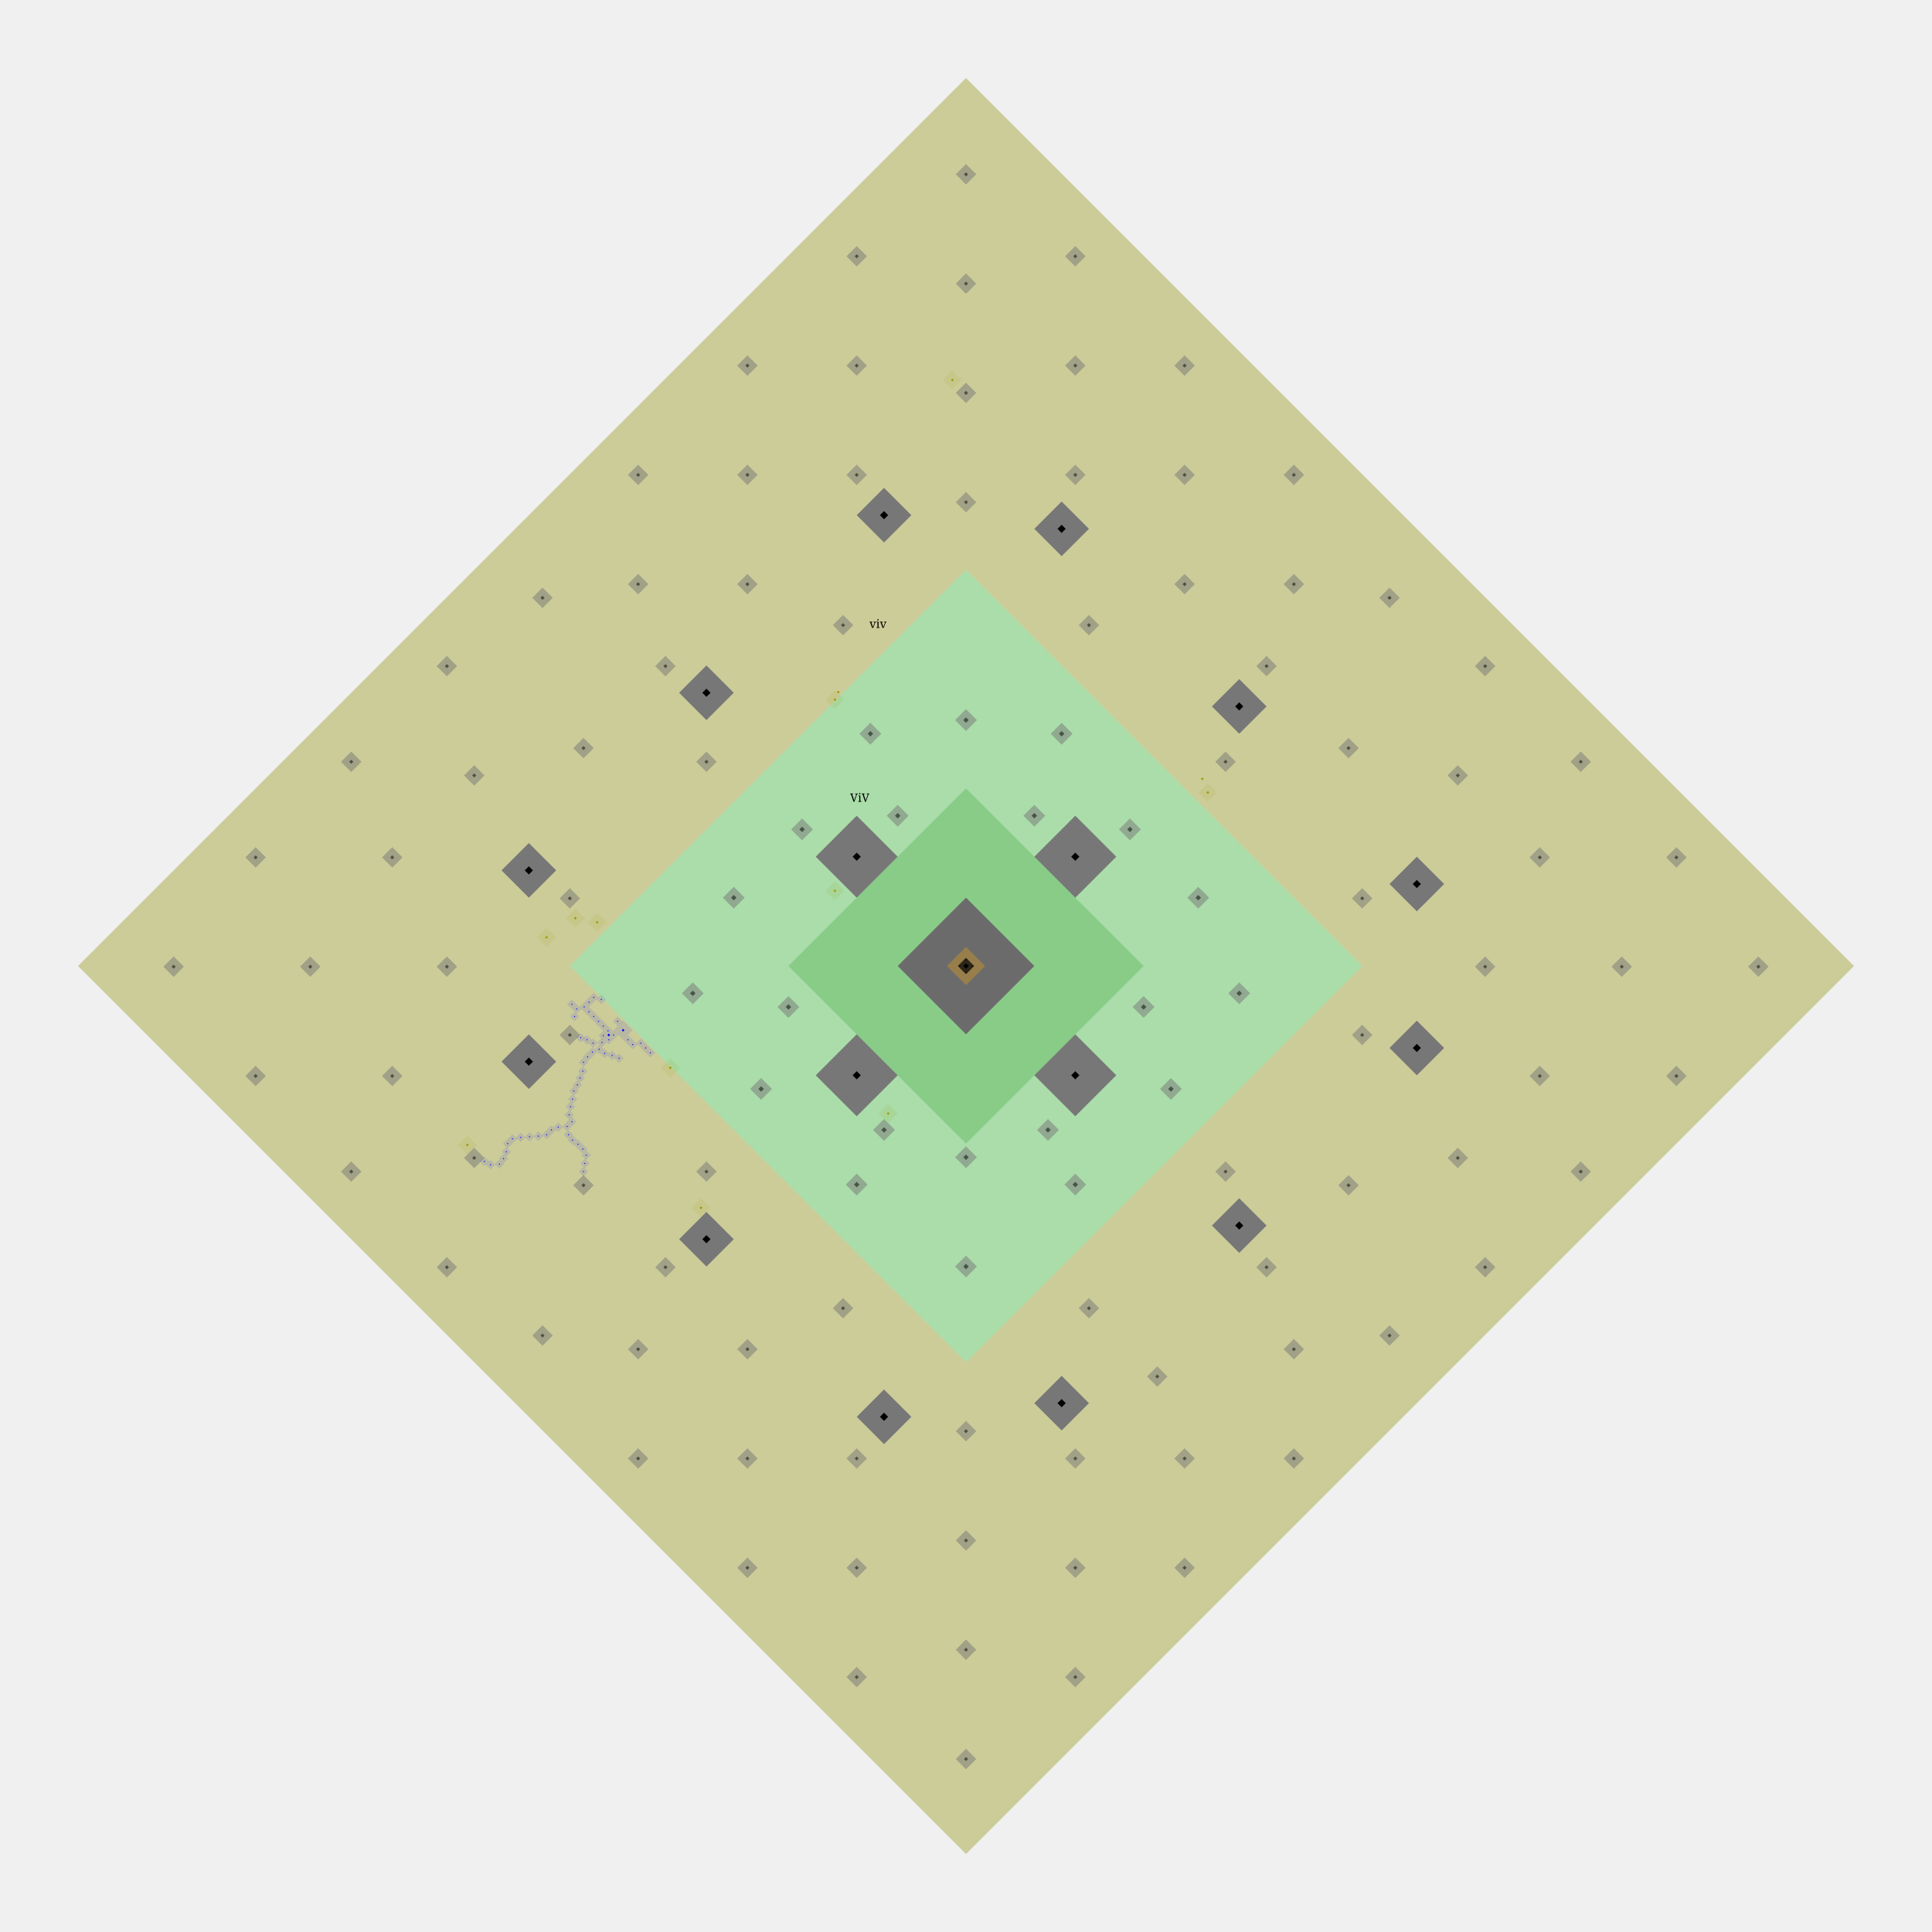
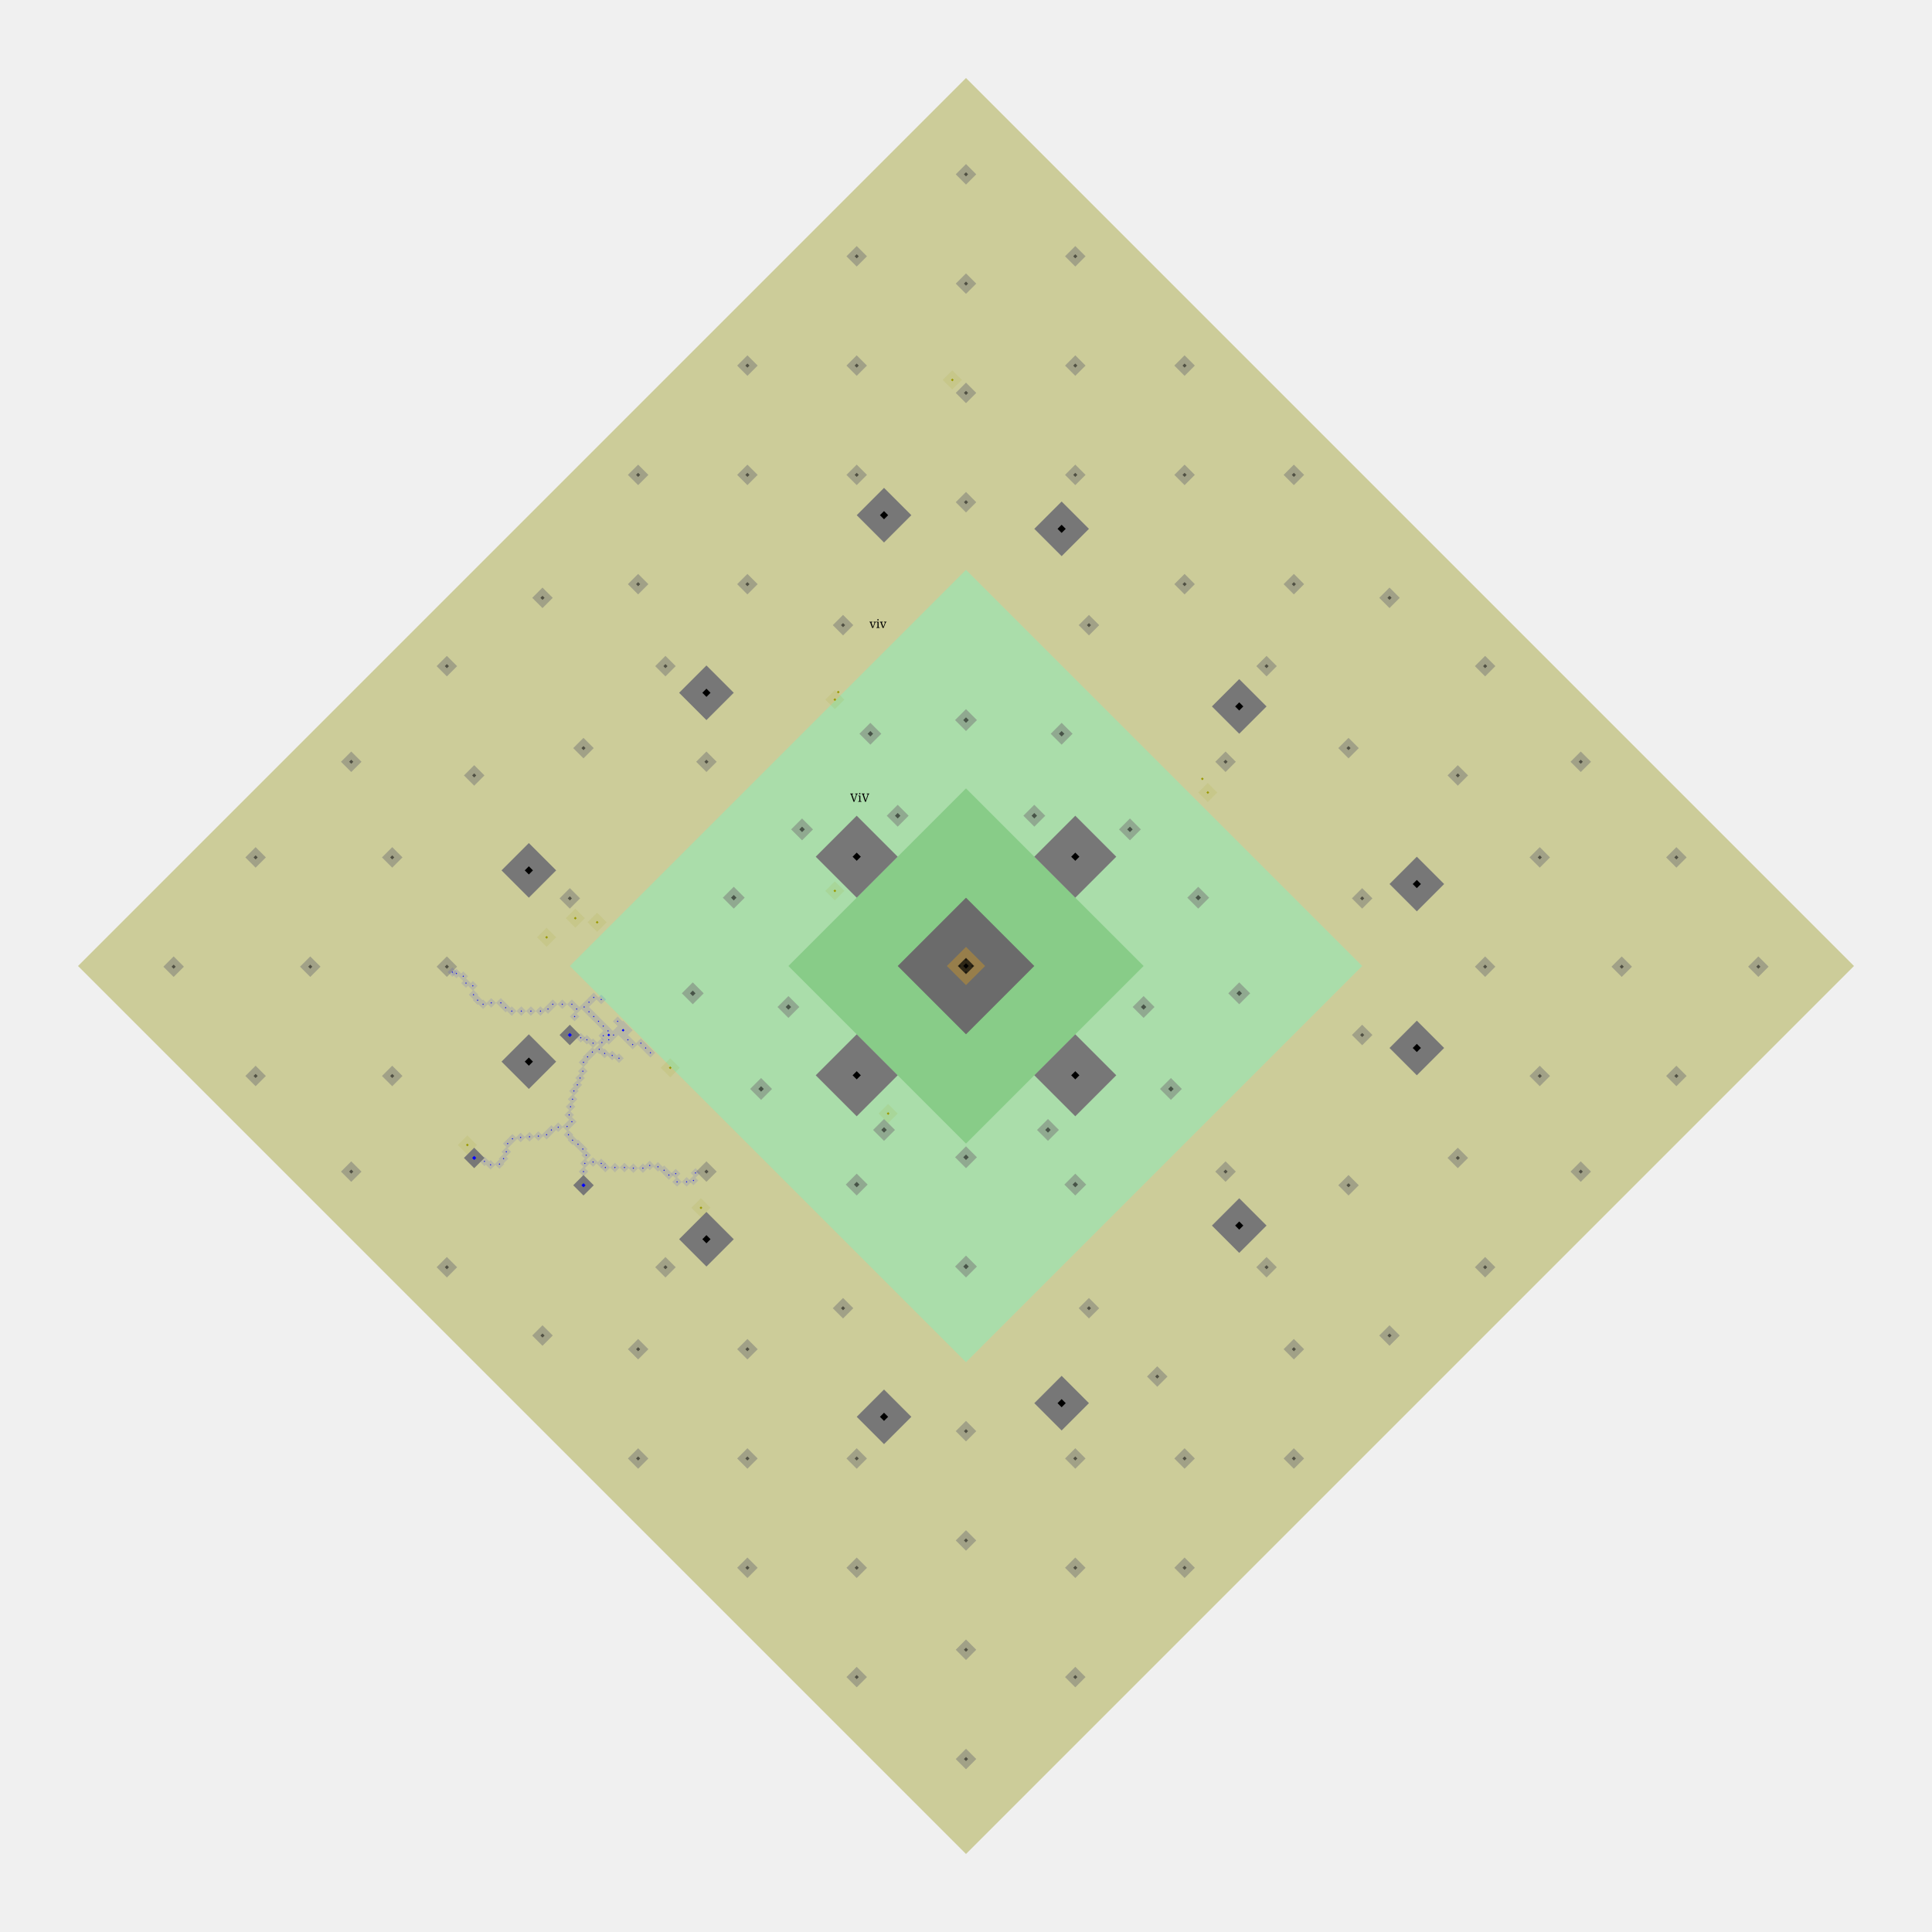
<svg xmlns="http://www.w3.org/2000/svg" id="state-map" version="1.1" viewBox="0 0 2000 2000">
  <style>
svg { background: #aaa; font: 1em serif; }
.concrete { fill: #777; }
.influence { fill-opacity: 0.1; stroke-width: 0; }

.state .labs { fill: #000; fill-opacity: 0.5; }
.state .forts { fill: #000; }
.state .other { fill: #990; }
/*.state .other { display: none; }*/

.viv-1 .alliance { fill: #00f; }
.viv-1 .labs { fill: #00f; }

.viv-2 .alliance { fill: #909; }
.viv-2 .labs { fill: #909; }

.new { fill: #070; }
.old { fill: #900; }

.cap-label { font-size: 0.2em; fill: #fff; }
</style>
  <defs>
    <pattern id="capital-grid" width="2%" height="2%">
      <rect x="0" y="0" width="2" height="2" stroke="#000" stroke-width="0.1" class="concrete" />
    </pattern>
    <symbol id="lab1" width="15" height="15">
      <rect x="0" y="0" width="15" height="15" class="concrete" />
      <rect x="6" y="6" width="3" height="3" class="lab" />
    </symbol>
    <symbol id="lab2" width="15" height="15">
      <rect x="0" y="0" width="15" height="15" class="concrete" />
      <rect x="6" y="6" width="3" height="3" class="lab" />
    </symbol>
    <symbol id="lab3" width="16" height="16">
      <rect x="0" y="0" width="16" height="16" class="concrete" />
      <rect x="6" y="6" width="4" height="4" class="lab" />
    </symbol>
    <symbol id="lab4" width="16" height="16">
      <rect x="0" y="0" width="16" height="16" class="concrete" />
      <rect x="6" y="6" width="4" height="4" class="lab" />
    </symbol>
    <symbol id="bunker" width="40" height="40">
      <rect x="0" y="0" width="40" height="40" class="concrete" />
      <rect x="17" y="17" width="6" height="6" class="fort" />
    </symbol>
    <symbol id="facility" width="60" height="60">
      <rect x="0" y="0" width="60" height="60" class="concrete" />
      <rect x="27" y="27" width="6" height="6" class="fort" />
    </symbol>
    <symbol id="hq" width="14" height="14">
      <rect x="0" y="0" width="14" height="14" class="influence" />
      <rect x="6" y="6" width="2" height="2" />
    </symbol>
    <symbol id="trap" width="2" height="2">
      <rect x="0" y="0" width="2" height="2" />
    </symbol>
    <symbol id="tower" width="7" height="7">
      <rect x="0" y="0" width="7" height="7" class="influence" />
      <rect x="3" y="3" width="1" height="1" />
    </symbol>
  </defs>
  <g transform="scale(-1,1) translate(-1650, 350) rotate(-135, 650, 650)">
    <g class="state">
      <rect x="0" y="0" height="1300" width="1300" fill="#cc9" />
      <rect x="360" y="360" height="580" width="580" fill="#ada" />
      <rect x="520" y="520" height="260" width="260" fill="#8c8" />
      <rect x="600" y="600" height="100" width="100" fill="url(#capital-grid)" />
      <rect x="636" y="636" height="28" width="28" fill="#fa0" fill-opacity="0.3" />
      <g fill="#000">
        <rect x="644" y="644" height="12" width="12" fill-opacity="0.7" />
        <rect x="645" y="645" height="1" width="1" />
        <rect x="654" y="645" height="1" width="1" />
        <rect x="645" y="654" height="1" width="1" />
        <rect x="654" y="654" height="1" width="1" />
        <rect x="648" y="648" height="4" width="4" />
      </g>
      <g class="forts">
        <use href="#facility" x="460" y="620" />
        <use href="#facility" x="620" y="460" />
        <use href="#facility" x="620" y="780" />
        <use href="#facility" x="780" y="620" />
+         <use href="#bunker" x="240" y="620" />
        <use href="#bunker" x="240" y="360" />
-         <use href="#bunker" x="240" y="620" />
        <use href="#bunker" x="240" y="880" />
        <use href="#bunker" x="380" y="240" />
        <use href="#bunker" x="380" y="1020" />
        <use href="#bunker" x="640" y="240" />
        <use href="#bunker" x="640" y="1020" />
        <use href="#bunker" x="900" y="240" />
        <use href="#bunker" x="900" y="1020" />
        <use href="#bunker" x="1020" y="360" />
        <use href="#bunker" x="1020" y="620" />
        <use href="#bunker" x="1020" y="880" />
      </g>
      <g class="labs">
        <use href="#lab1" x="42" y="202" />
        <use href="#lab1" x="42" y="522" />
        <use href="#lab1" x="42" y="802" />
        <use href="#lab1" x="42" y="1082" />
        <use href="#lab1" x="62" y="62" />
        <use href="#lab1" x="122" y="282" />
        <use href="#lab1" x="122" y="442" />
        <use href="#lab1" x="122" y="602" />
-         <use href="#lab1" x="142" y="862" />
        <use href="#lab1" x="142" y="982" />
        <use href="#lab1" x="162" y="1122" />
        <use href="#lab1" x="202" y="42" />
        <use href="#lab1" x="202" y="362" />
        <use href="#lab1" x="202" y="642" />
-         <use href="#lab1" x="202" y="762" />
        <use href="#lab1" x="202" y="1242" />
        <use href="#lab1" x="222" y="222" />
        <use href="#lab1" x="282" y="122" />
        <use href="#lab1" x="302" y="482" />
-         <use href="#lab1" x="302" y="882" />
        <use href="#lab1" x="302" y="1142" />
        <use href="#lab1" x="362" y="202" />
        <use href="#lab1" x="402" y="982" />
        <use href="#lab1" x="422" y="1142" />
        <use href="#lab1" x="442" y="122" />
        <use href="#lab1" x="482" y="302" />
        <use href="#lab1" x="482" y="1242" />
        <use href="#lab1" x="522" y="42" />
        <use href="#lab1" x="522" y="1082" />
        <use href="#lab1" x="602" y="122" />
        <use href="#lab1" x="642" y="202" />
        <use href="#lab1" x="642" y="1082" />
        <use href="#lab1" x="682" y="1162" />
        <use href="#lab1" x="762" y="202" />
        <use href="#lab1" x="762" y="1242" />
        <use href="#lab1" x="802" y="42" />
        <use href="#lab1" x="802" y="982" />
        <use href="#lab1" x="842" y="1162" />
        <use href="#lab1" x="862" y="142" />
        <use href="#lab1" x="882" y="302" />
        <use href="#lab1" x="922" y="1082" />
        <use href="#lab1" x="982" y="142" />
        <use href="#lab1" x="982" y="402" />
        <use href="#lab1" x="982" y="802" />
        <use href="#lab1" x="1002" y="1162" />
        <use href="#lab1" x="1062" y="1062" />
        <use href="#lab1" x="1082" y="42" />
        <use href="#lab1" x="1082" y="522" />
        <use href="#lab1" x="1082" y="642" />
        <use href="#lab1" x="1082" y="922" />
        <use href="#lab1" x="1082" y="1242" />
        <use href="#lab1" x="1122" y="162" />
        <use href="#lab1" x="1142" y="302" />
        <use href="#lab1" x="1142" y="422" />
        <use href="#lab1" x="1162" y="682" />
        <use href="#lab1" x="1162" y="842" />
        <use href="#lab1" x="1162" y="1002" />
        <use href="#lab1" x="1222" y="1222" />
        <use href="#lab1" x="1242" y="202" />
        <use href="#lab1" x="1242" y="482" />
        <use href="#lab1" x="1242" y="762" />
        <use href="#lab1" x="1242" y="1082" />
        <use href="#lab2" x="42" y="362" />
        <use href="#lab2" x="42" y="942" />
        <use href="#lab2" x="62" y="682" />
        <use href="#lab2" x="62" y="1222" />
        <use href="#lab2" x="142" y="142" />
        <use href="#lab2" x="202" y="522" />
        <use href="#lab2" x="262" y="1022" />
        <use href="#lab2" x="302" y="302" />
        <use href="#lab2" x="302" y="682" />
        <use href="#lab2" x="342" y="1242" />
        <use href="#lab2" x="362" y="42" />
        <use href="#lab2" x="482" y="202" />
        <use href="#lab2" x="602" y="982" />
        <use href="#lab2" x="602" y="1222" />
        <use href="#lab2" x="682" y="62" />
        <use href="#lab2" x="682" y="302" />
        <use href="#lab2" x="762" y="1082" />
        <use href="#lab2" x="922" y="1242" />
        <use href="#lab2" x="942" y="42" />
        <use href="#lab2" x="982" y="602" />
        <use href="#lab2" x="982" y="982" />
        <use href="#lab2" x="1022" y="262" />
        <use href="#lab2" x="1082" y="762" />
        <use href="#lab2" x="1142" y="1142" />
        <use href="#lab2" x="1222" y="62" />
        <use href="#lab2" x="1222" y="602" />
        <use href="#lab2" x="1242" y="342" />
        <use href="#lab2" x="1242" y="922" />
        <use href="#lab3" x="402" y="562" />
        <use href="#lab3" x="402" y="702" />
        <use href="#lab3" x="422" y="422" />
        <use href="#lab3" x="422" y="822" />
        <use href="#lab3" x="482" y="742" />
        <use href="#lab3" x="502" y="502" />
        <use href="#lab3" x="522" y="862" />
        <use href="#lab3" x="562" y="402" />
        <use href="#lab3" x="622" y="862" />
        <use href="#lab3" x="702" y="402" />
        <use href="#lab3" x="742" y="882" />
        <use href="#lab3" x="822" y="422" />
        <use href="#lab3" x="822" y="822" />
        <use href="#lab3" x="862" y="522" />
        <use href="#lab3" x="862" y="622" />
        <use href="#lab3" x="882" y="742" />
        <use href="#lab4" x="462" y="582" />
        <use href="#lab4" x="582" y="462" />
        <use href="#lab4" x="702" y="802" />
        <use href="#lab4" x="742" y="482" />
        <use href="#lab4" x="802" y="702" />
      </g>
      <g class="other">
        <use href="#hq" x="392" y="964" />
        <use href="#hq" x="1062" y="1082" />
        <use href="#hq" x="357" y="971" />
        <use href="#hq" x="147" y="877" />
        <use href="#hq" x="405" y="945" />
        <use href="#hq" x="742" y="934" />
        <use href="#hq" x="352" y="785" />
        <use href="#hq" x="272" y="660" />
        <use href="#hq" x="947" y="593" />
        <use href="#hq" x="478" y="592" />
        <use href="#hq" x="602" y="794" />
        <use href="#trap" x="756" y="943" />
        <use href="#trap" x="959" y="613" />
      </g>
    </g>
    <g class="viv-1">
      <g class="alliance">
        <use href="#tower" x="151" y="856" />
        <use href="#tower" x="153" y="849" />
        <use href="#tower" x="160" y="843" />
        <use href="#tower" x="167" y="844" />
        <use href="#tower" x="174" y="847" />
        <use href="#tower" x="181" y="852" />
        <use href="#tower" x="188" y="852" />
        <use href="#tower" x="195" y="847" />
        <use href="#tower" x="202" y="841" />
        <use href="#tower" x="209" y="835" />
        <use href="#tower" x="216" y="776" />
        <use href="#tower" x="216" y="830" />
        <use href="#tower" x="223" y="781" />
        <use href="#tower" x="223" y="830" />
+         <use href="#tower" x="230" y="776" />
        <use href="#tower" x="230" y="786" />
        <use href="#tower" x="230" y="827" />
        <use href="#tower" x="231" y="807" />
        <use href="#tower" x="232" y="793" />
        <use href="#tower" x="232" y="800" />
        <use href="#tower" x="232" y="814" />
+         <use href="#tower" x="235" y="763" />
+         <use href="#tower" x="235" y="769" />
        <use href="#tower" x="237" y="821" />
+         <use href="#tower" x="242" y="756" />
        <use href="#tower" x="244" y="821" />
        <use href="#tower" x="247" y="828" />
+         <use href="#tower" x="249" y="749" />
        <use href="#tower" x="254" y="833" />
+         <use href="#tower" x="255" y="742" />
        <use href="#tower" x="261" y="837" />
+         <use href="#tower" x="262" y="735" />
+         <use href="#tower" x="264" y="979" />
+         <use href="#tower" x="265" y="972" />
+         <use href="#tower" x="265" y="986" />
+         <use href="#tower" x="266" y="1018" />
        <use href="#tower" x="268" y="842" />
+         <use href="#tower" x="268" y="1000" />
+         <use href="#tower" x="268" y="1014" />
+         <use href="#tower" x="269" y="732" />
+         <use href="#tower" x="271" y="993" />
+         <use href="#tower" x="271" y="1007" />
+         <use href="#tower" x="272" y="967" />
+         <use href="#tower" x="274" y="725" />
        <use href="#tower" x="275" y="844" />
+         <use href="#tower" x="276" y="711" />
+         <use href="#tower" x="276" y="718" />
+         <use href="#tower" x="277" y="700" />
+         <use href="#tower" x="279" y="953" />
+         <use href="#tower" x="279" y="960" />
+         <use href="#tower" x="281" y="946" />
+         <use href="#tower" x="282" y="707" />
        <use href="#tower" x="282" y="847" />
+         <use href="#tower" x="284" y="693" />
+         <use href="#tower" x="288" y="939" />
        <use href="#tower" x="289" y="850" />
+         <use href="#tower" x="290" y="689" />
+         <use href="#tower" x="295" y="932" />
        <use href="#tower" x="296" y="856" />
+         <use href="#tower" x="297" y="693" />
+         <use href="#tower" x="302" y="925" />
        <use href="#tower" x="303" y="857" />
+         <use href="#tower" x="309" y="921" />
        <use href="#tower" x="310" y="857" />
        <use href="#tower" x="312" y="876" />
        <use href="#tower" x="315" y="870" />
+         <use href="#tower" x="316" y="921" />
        <use href="#tower" x="317" y="854" />
        <use href="#tower" x="317" y="863" />
        <use href="#tower" x="318" y="847" />
        <use href="#tower" x="322" y="840" />
        <use href="#tower" x="323" y="896" />
+         <use href="#tower" x="323" y="914" />
        <use href="#tower" x="324" y="857" />
        <use href="#tower" x="325" y="833" />
        <use href="#tower" x="330" y="861" />
        <use href="#tower" x="330" y="900" />
        <use href="#tower" x="330" y="907" />
        <use href="#tower" x="331" y="854" />
        <use href="#tower" x="337" y="861" />
        <use href="#tower" x="337" y="868" />
        <use href="#tower" x="337" y="875" />
        <use href="#tower" x="337" y="882" />
        <use href="#tower" x="337" y="889" />
        <use href="#tower" x="337" y="896" />
        <use href="#tower" x="338" y="854" />
        <use href="#tower" x="344" y="896" />
        <use href="#tower" x="345" y="833" />
        <use href="#tower" x="345" y="840" />
        <use href="#tower" x="351" y="861" />
        <use href="#tower" x="351" y="896" />
        <use href="#tower" x="352" y="814" />
        <use href="#tower" x="352" y="821" />
        <use href="#tower" x="352" y="828" />
        <use href="#tower" x="355" y="889" />
        <use href="#hq" x="345" y="847" />
        <use href="#trap" x="337" y="860" />
      </g>
      <g class="labs">
- 	</g>
+         <use href="#lab1" x="142" y="862" />
+         <use href="#lab1" x="202" y="762" />
+         <use href="#lab1" x="302" y="882" />
+       </g>
    </g>
    <g class="viv-2">
      <g class="alliance">
		

		
	</g>
      <g class="labs">
	</g>
    </g>
  </g>
  <text x="880" y="830">ViV</text>
  <text x="900" y="650">viv</text>
</svg>
